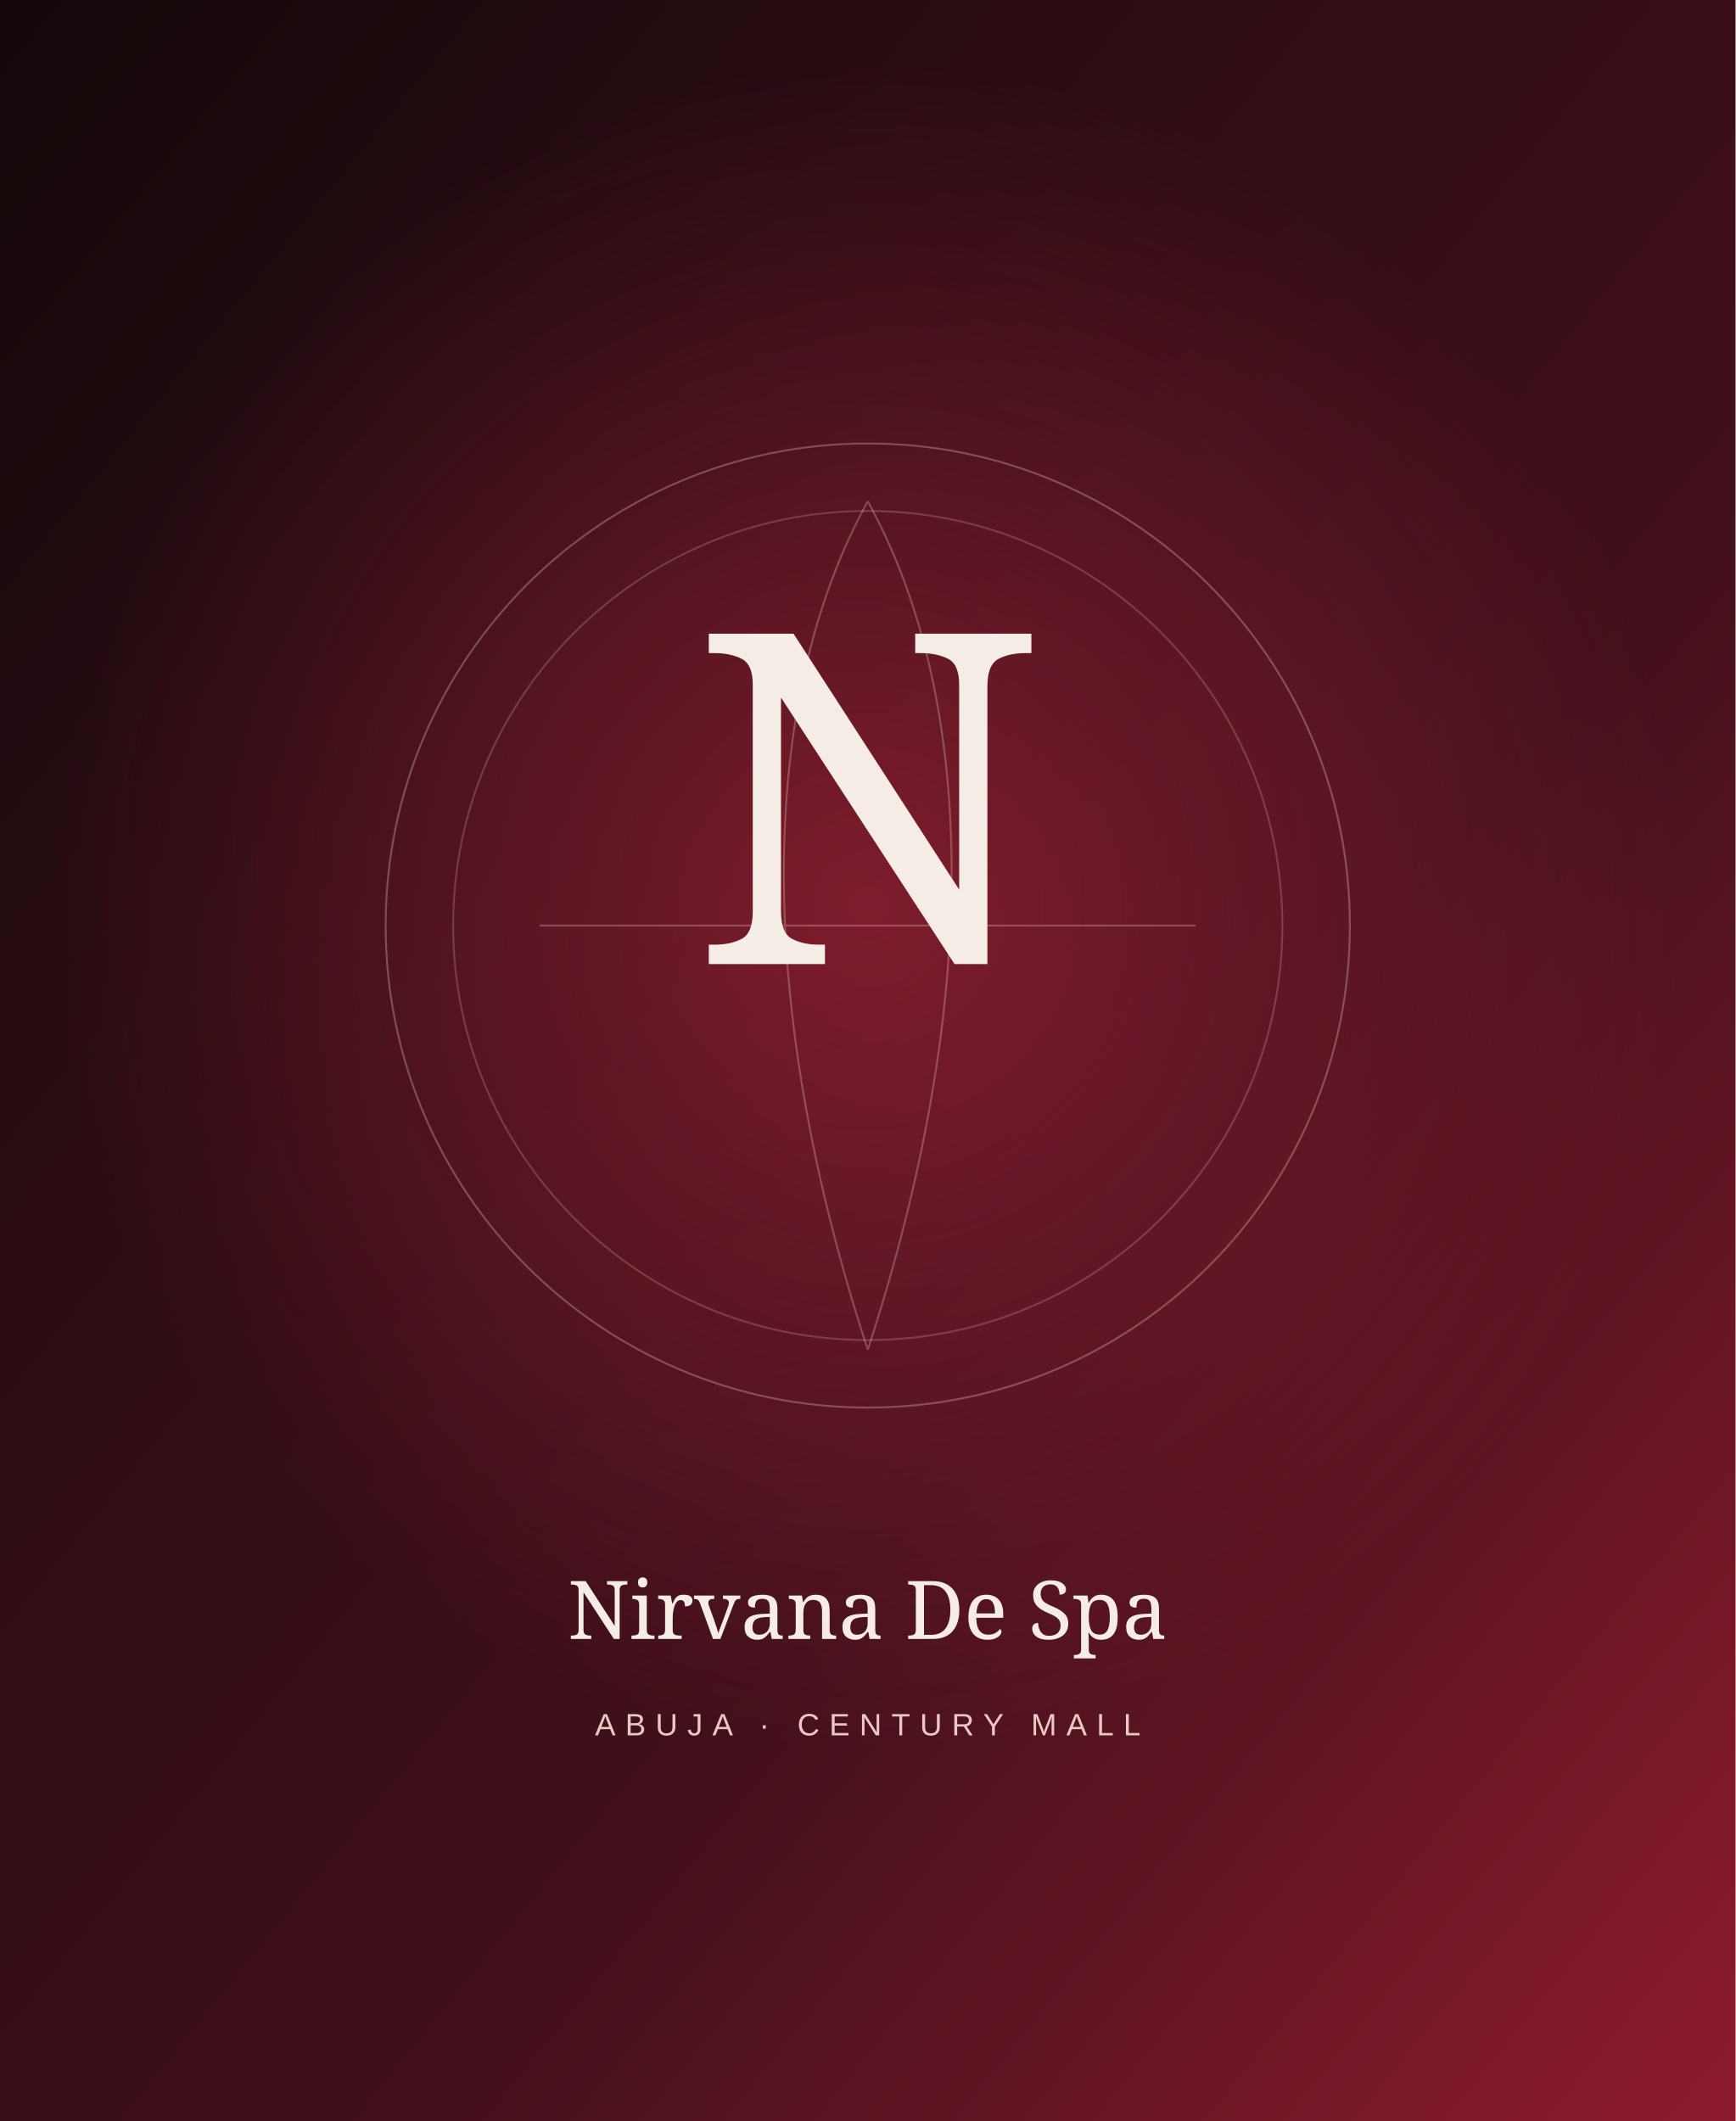
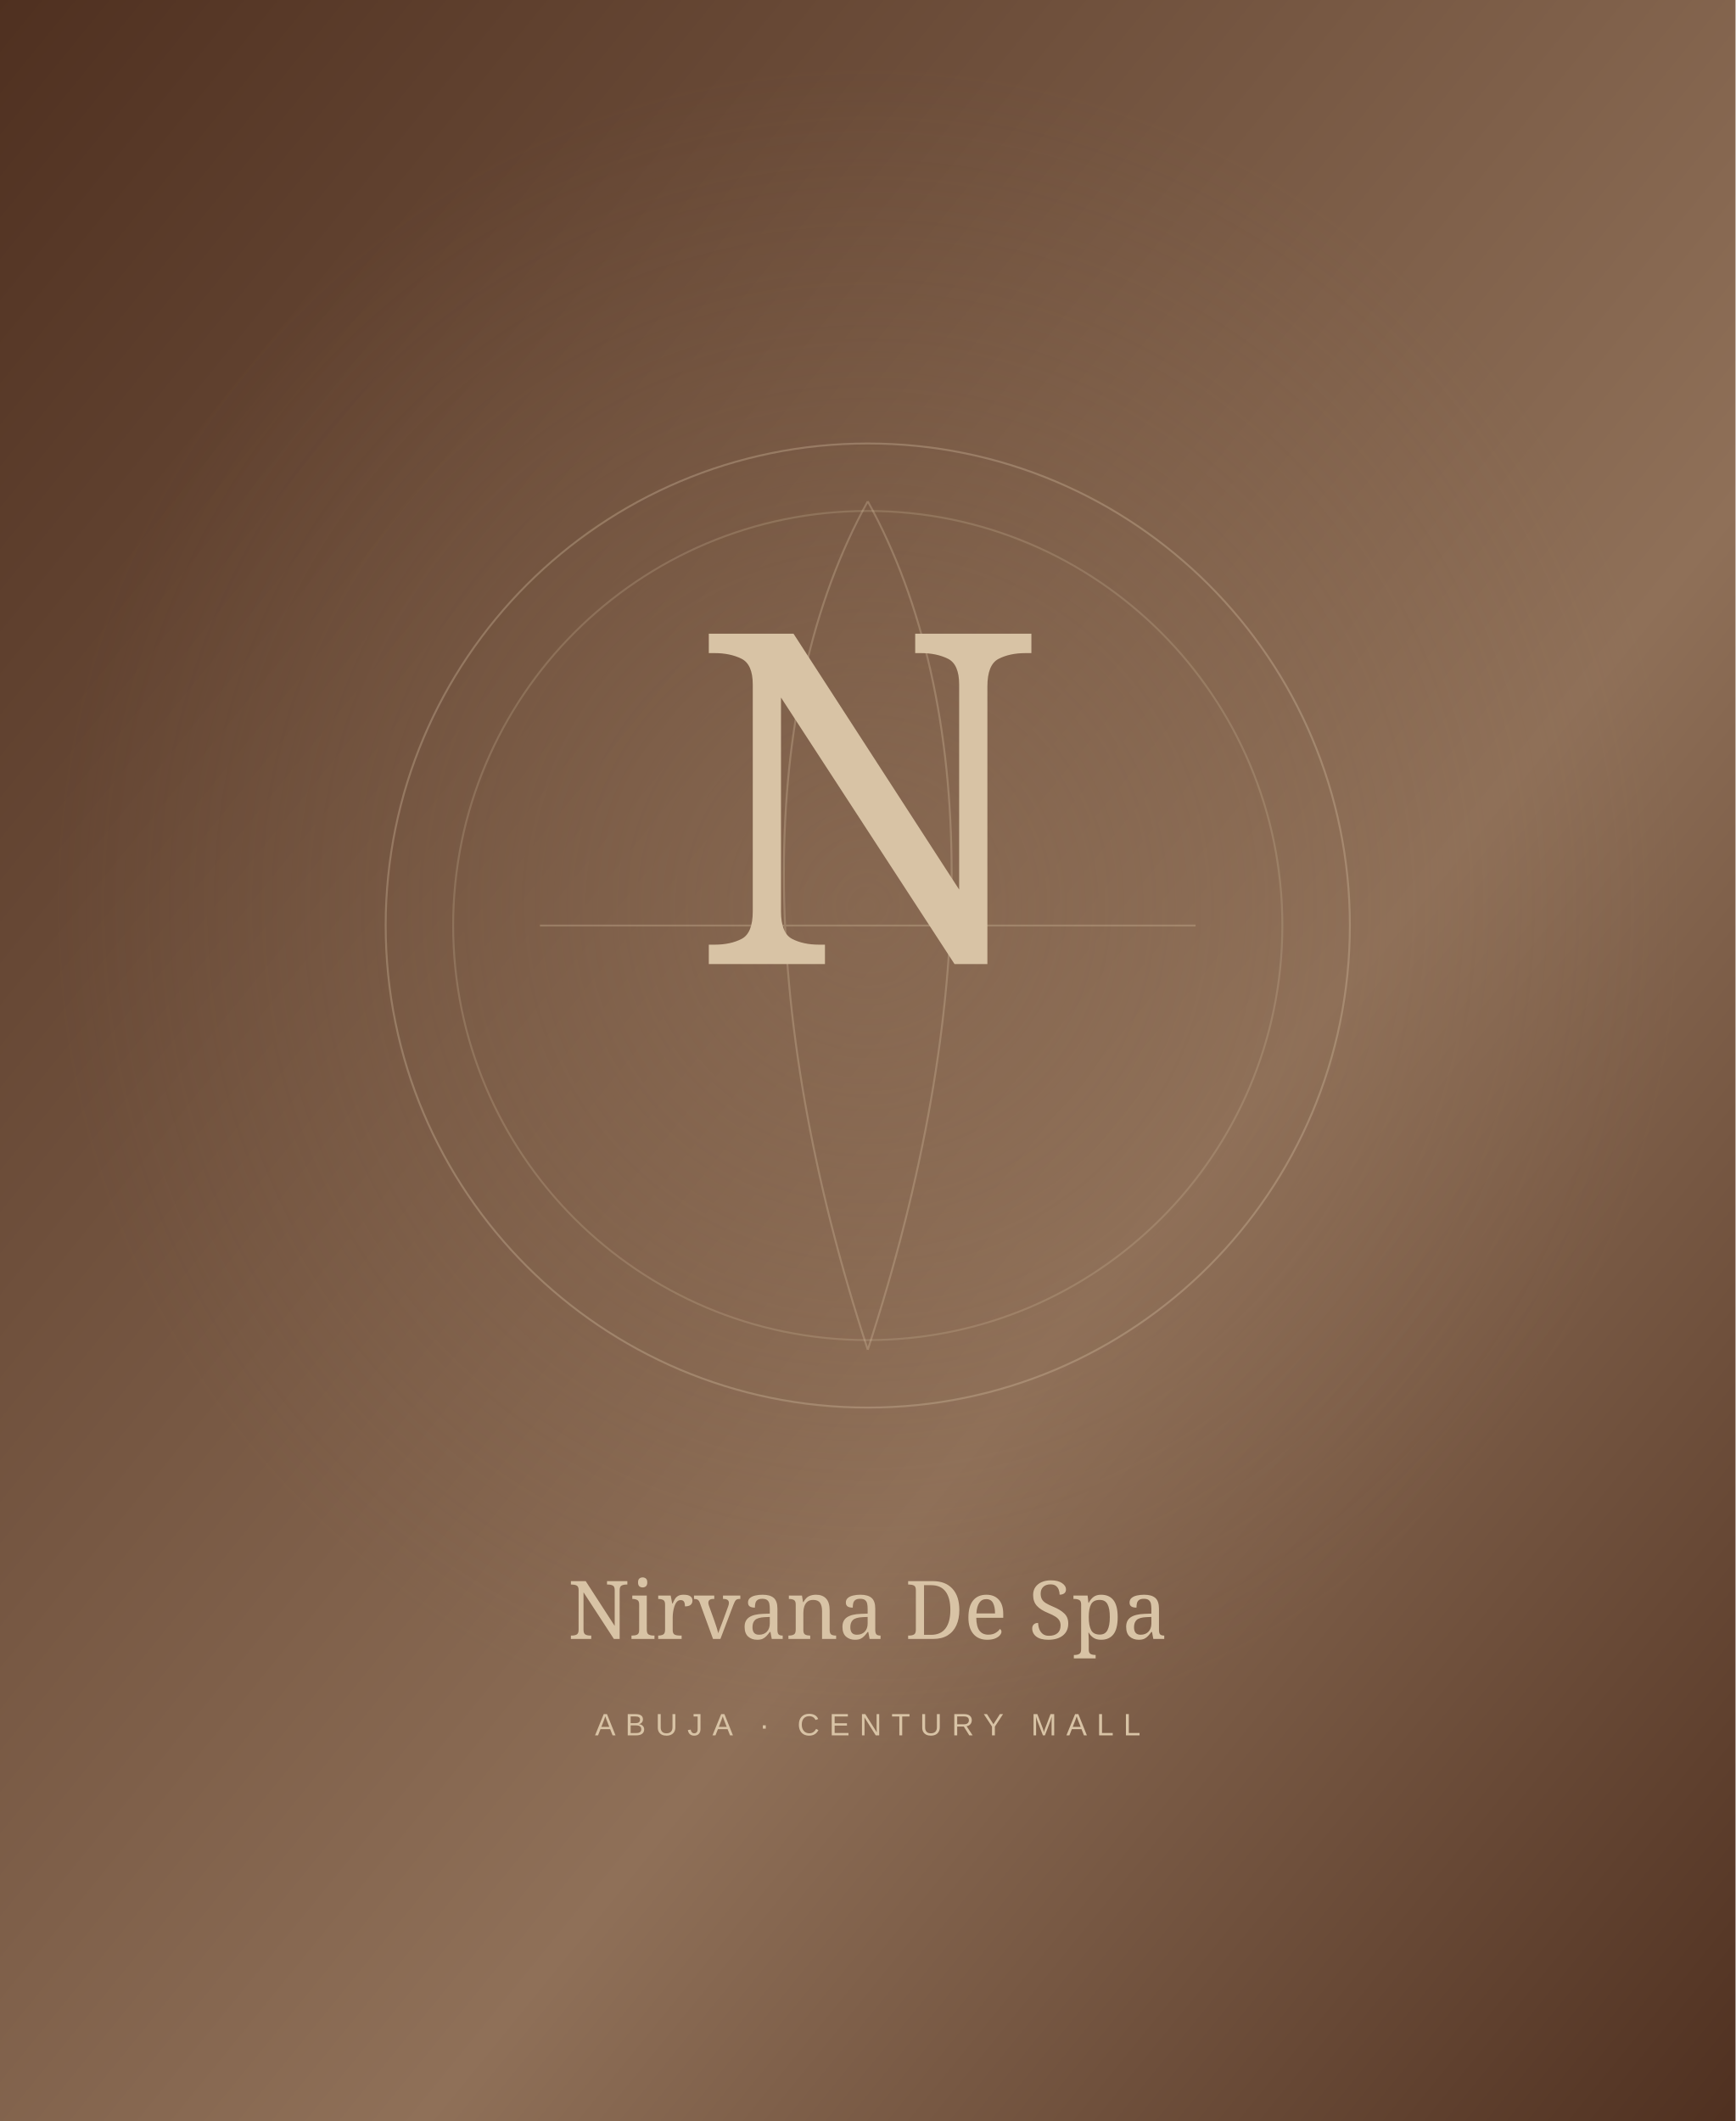
<svg xmlns="http://www.w3.org/2000/svg" viewBox="0 0 900 1100" role="img" aria-labelledby="title description">
  <defs>
    <linearGradient id="background" x1="0" y1="0" x2="1" y2="1">
-       <stop stop-color="#14080a" />
-       <stop offset=".62" stop-color="#42101b" />
-       <stop offset="1" stop-color="#8e1b2e" />
+       <stop stop-color="#4f3020" />
+       <stop offset=".62" stop-color="#8f7058" />
+       <stop offset="1" stop-color="#4f3020" />
    </linearGradient>
    <radialGradient id="glow">
-       <stop stop-color="#c42a44" stop-opacity=".5" />
-       <stop offset="1" stop-color="#c42a44" stop-opacity="0" />
+       <stop stop-color="#8f7058" stop-opacity=".5" />
+       <stop offset="1" stop-color="#8f7058" stop-opacity="0" />
    </radialGradient>
  </defs>
  <rect width="900" height="1100" fill="url(#background)" />
  <ellipse cx="450" cy="470" rx="420" ry="440" fill="url(#glow)" />
-   <circle cx="450" cy="480" r="250" fill="none" stroke="#e9c9c3" stroke-opacity=".32" />
-   <circle cx="450" cy="480" r="215" fill="none" stroke="#e9c9c3" stroke-opacity=".22" />
-   <path d="M450 260c-58 105-58 263 0 440m0-440c58 105 58 263 0 440m-170-220h340" fill="none" stroke="#e9c9c3" stroke-opacity=".3" />
-   <text x="450" y="500" fill="#f5ece6" font-family="Georgia,serif" font-size="240" text-anchor="middle">N</text>
-   <text x="450" y="850" fill="#f5ece6" font-family="Georgia,serif" font-size="42" text-anchor="middle">Nirvana De Spa</text>
-   <text x="450" y="900" fill="#e9c9c3" font-family="Arial,sans-serif" font-size="16" letter-spacing="5" text-anchor="middle">ABUJA · CENTURY MALL</text>
+   <circle cx="450" cy="480" r="250" fill="none" stroke="#d8c3a5" stroke-opacity=".32" />
+   <circle cx="450" cy="480" r="215" fill="none" stroke="#d8c3a5" stroke-opacity=".22" />
+   <path d="M450 260c-58 105-58 263 0 440m0-440c58 105 58 263 0 440m-170-220h340" fill="none" stroke="#d8c3a5" stroke-opacity=".3" />
+   <text x="450" y="500" fill="#d8c3a5" font-family="Georgia,serif" font-size="240" text-anchor="middle">N</text>
+   <text x="450" y="850" fill="#d8c3a5" font-family="Georgia,serif" font-size="42" text-anchor="middle">Nirvana De Spa</text>
+   <text x="450" y="900" fill="#d8c3a5" font-family="Arial,sans-serif" font-size="16" letter-spacing="5" text-anchor="middle">ABUJA · CENTURY MALL</text>
</svg>
